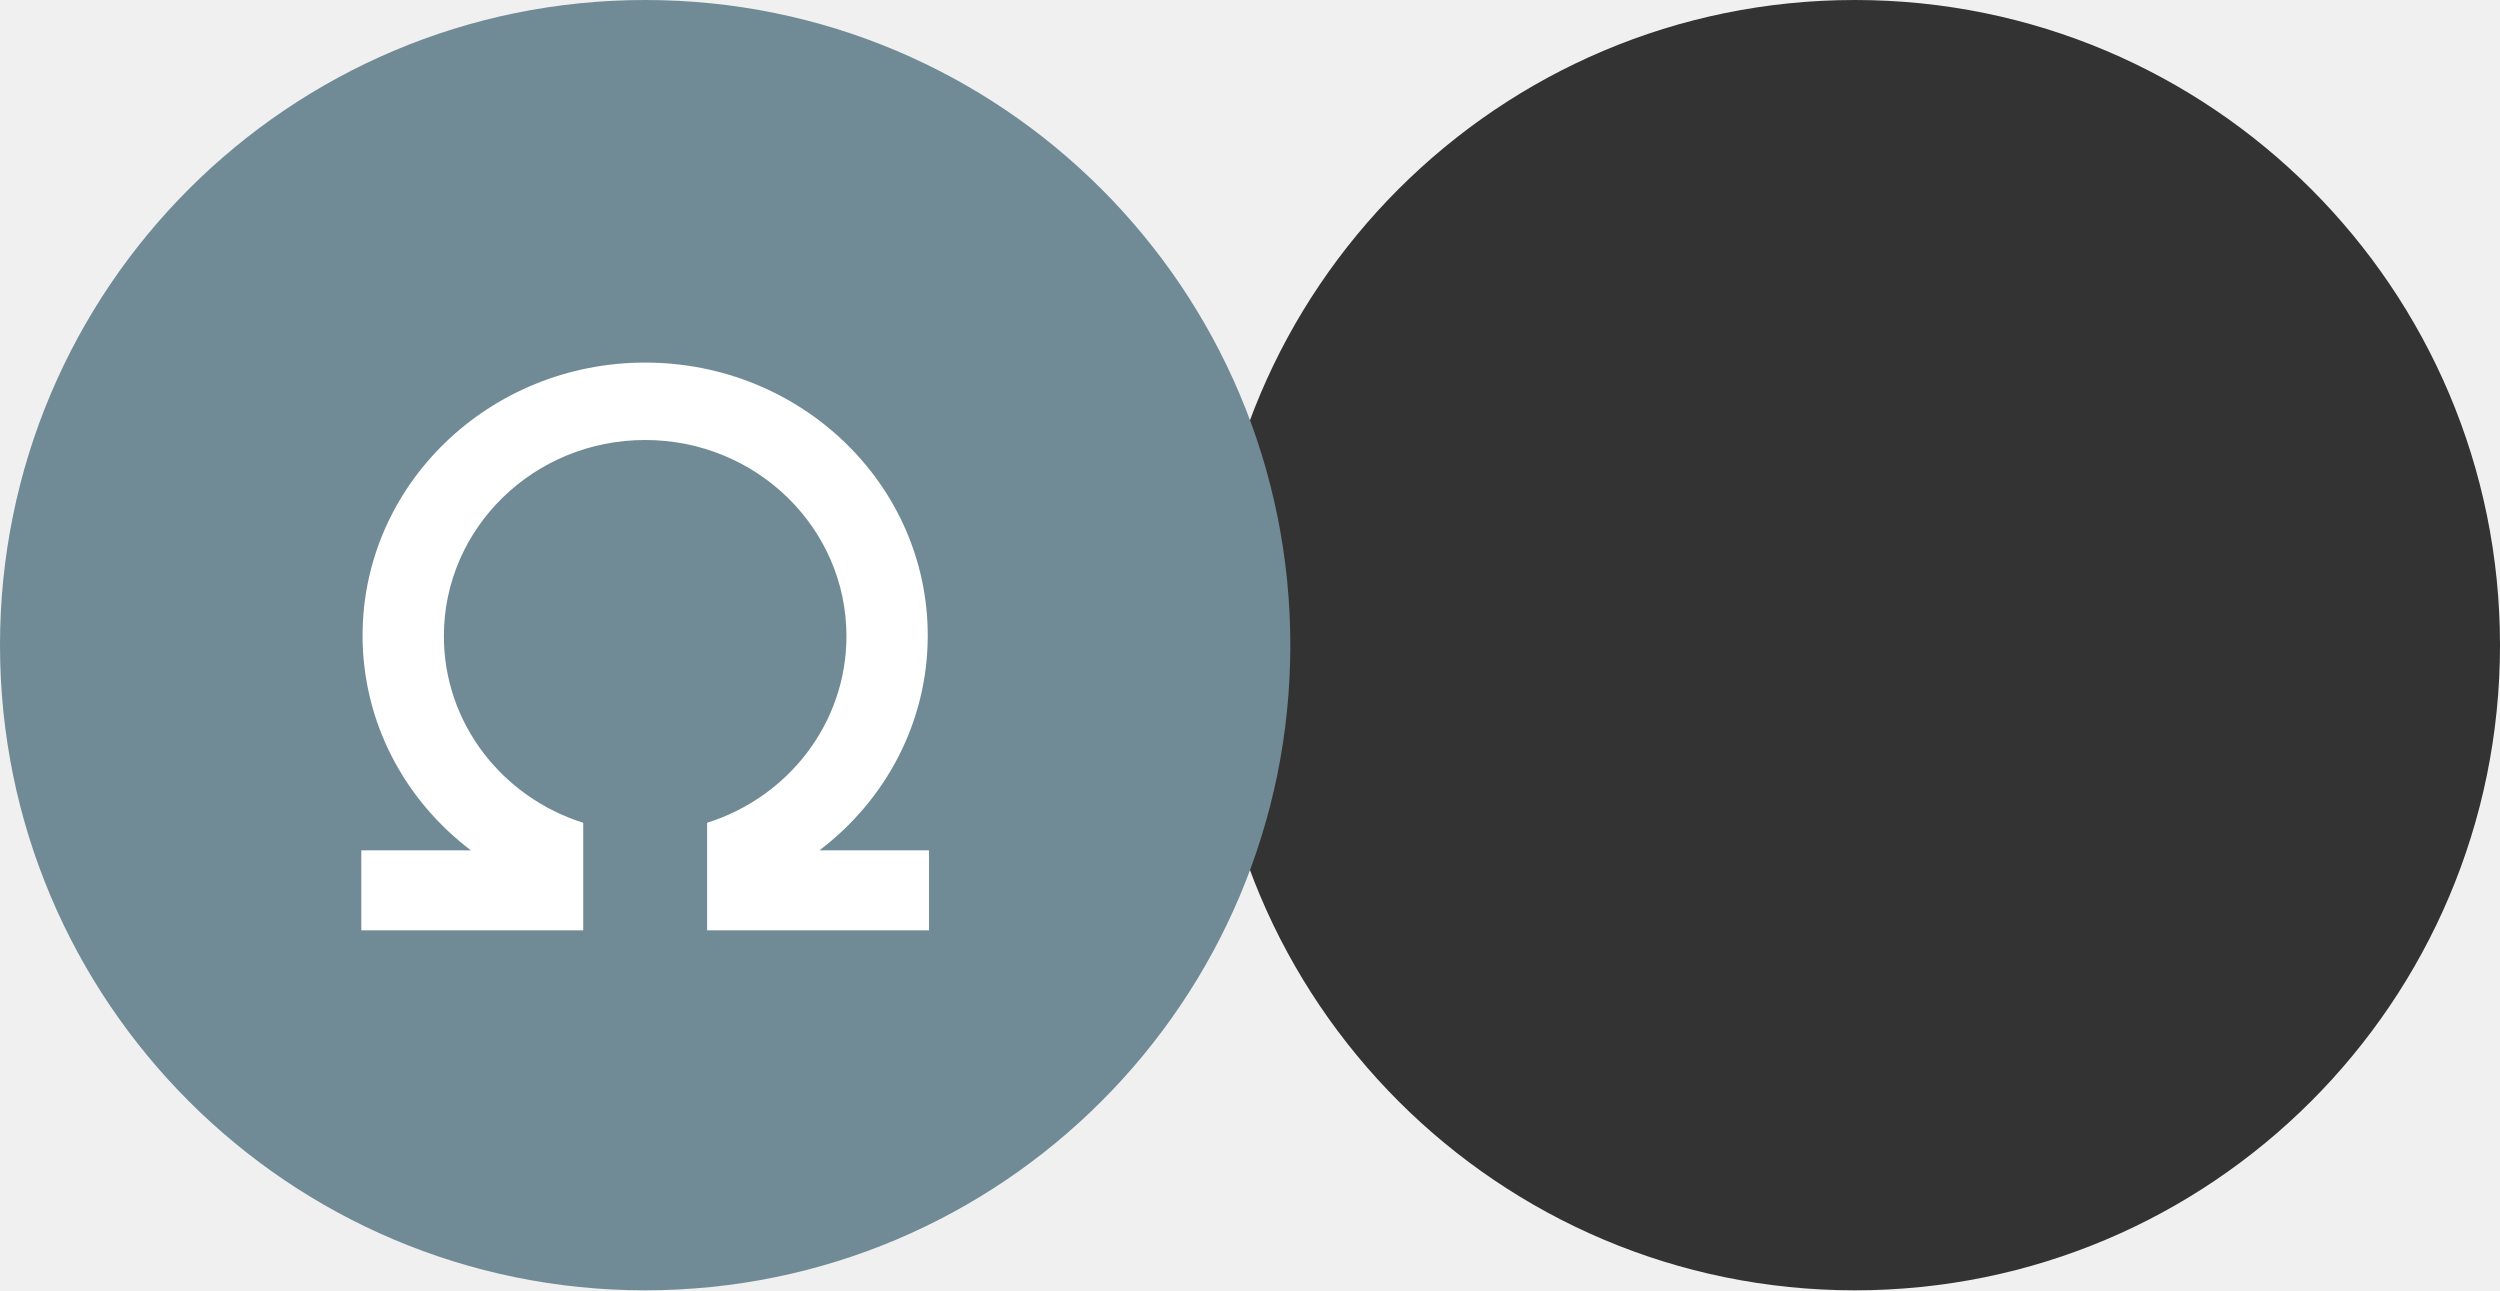
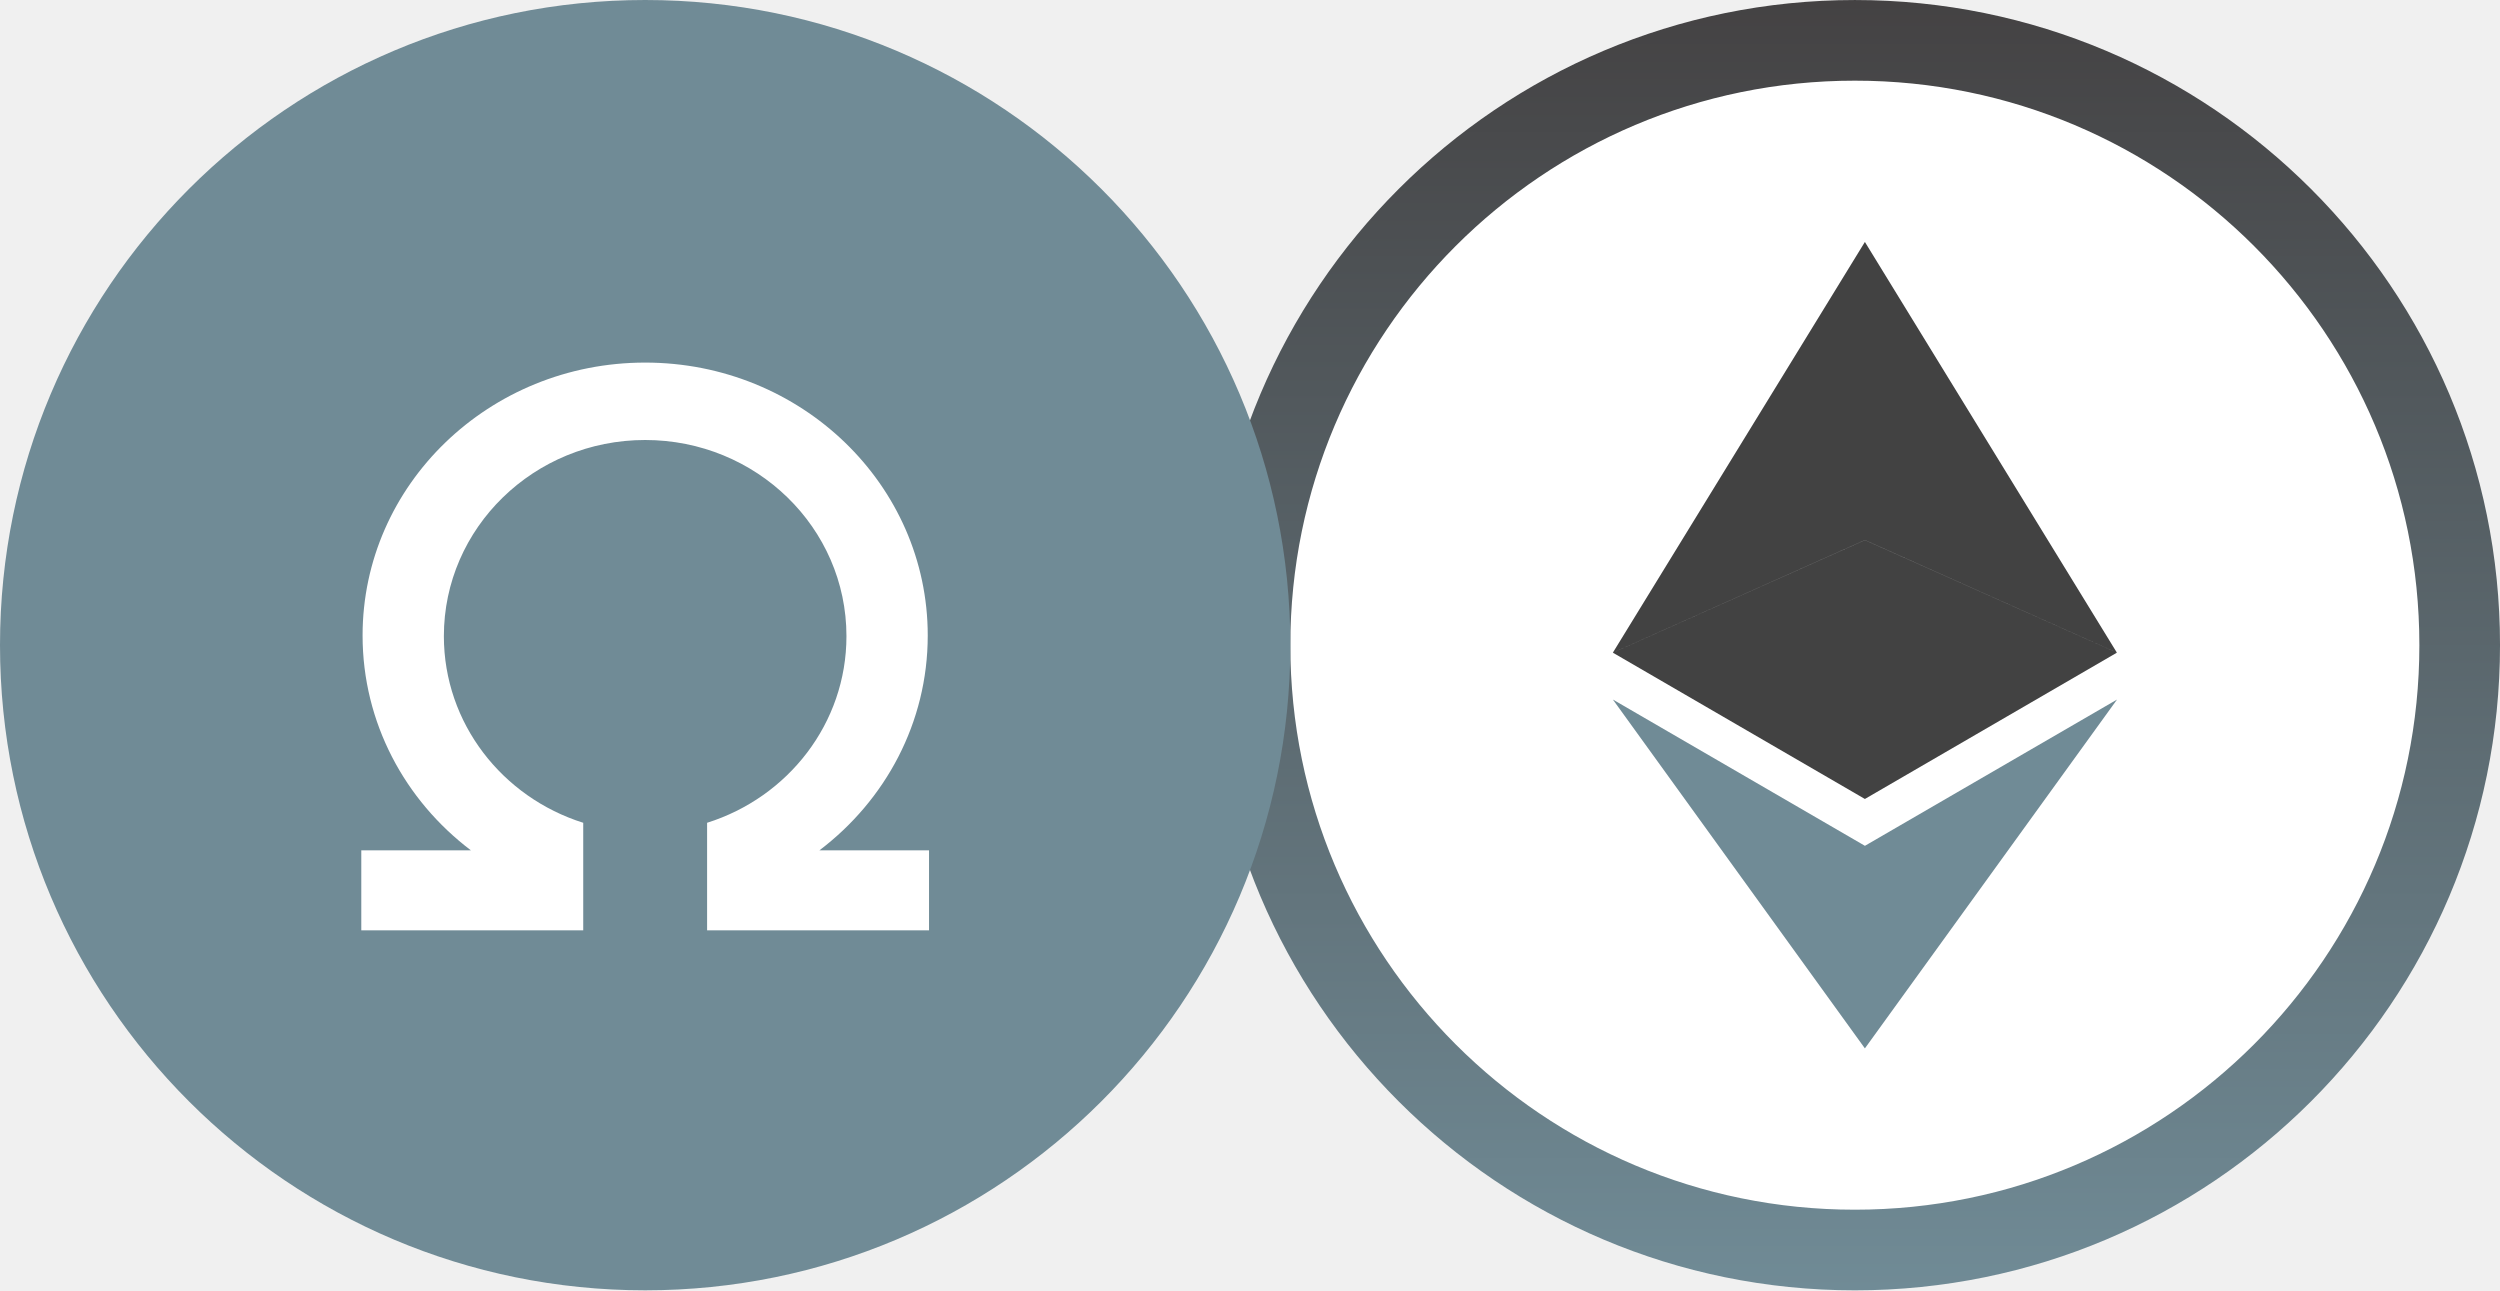
- <svg xmlns="http://www.w3.org/2000/svg" width="62" height="32" viewBox="0 0 62 32" fill="none">
-   <circle cx="46" cy="16" r="16" fill="#333333" />
-   <path d="M0 16C0 7.163 7.163 0 16 0C24.837 0 32 7.163 32 16C32 24.837 24.837 32 16 32C7.163 32 0 24.837 0 16Z" fill="#708B96" />
-   <path fill-rule="evenodd" clip-rule="evenodd" d="M17.536 23.04L17.536 23.072H23.04V21.088H20.322C21.957 19.849 23.008 17.923 23.008 15.76C23.008 12.022 19.87 8.992 16 8.992C12.13 8.992 8.992 12.022 8.992 15.76C8.992 17.923 10.043 19.849 11.678 21.088H8.96V23.072H14.464V23.04V22.365V20.405C12.459 19.774 11.008 17.94 11.008 15.776C11.008 13.09 13.243 10.912 16 10.912C18.757 10.912 20.992 13.09 20.992 15.776C20.992 17.94 19.541 19.774 17.536 20.405V23.04Z" fill="white" />
+ <svg xmlns="http://www.w3.org/2000/svg" width="62" height="32" fill="none" version="1.1" viewBox="0 0 62 32">
+   <defs>
+     <linearGradient id="paint0_linear" x1="16" x2="16" y2="32" gradientTransform="translate(29.99 -.053498)" gradientUnits="userSpaceOnUse">
+       <stop stop-color="#444243" offset="0" />
+       <stop stop-color="#708B96" offset="1" />
+     </linearGradient>
+   </defs>
+   <g transform="translate(.010288 .053497)">
+     <circle cx="45.99" cy="15.947" r="15" fill="#fff" stroke="url(#paint0_linear)" stroke-width="2" />
+     <path d="m46.239 20.923v-7e-4l-6.25-3.627 6.25 8.651v1e-4h1e-4v-1e-4l6.253-8.651z" clip-rule="evenodd" fill="#708b96" fill-rule="evenodd" />
+     <path d="m46.239 5.947v-8e-5 0l6.249 10.185-6.249-2.792-6.25 2.792 6.25-10.185v-0zm-1e-4 7.395-6.25 2.791 6.25 3.628h1e-4l6.249-3.628-6.249-2.791z" clip-rule="evenodd" fill="#424242" fill-rule="evenodd" />
+   </g>
+   <path d="m0 16c0-8.837 7.163-16 16-16 8.837 0 16 7.163 16 16 0 8.837-7.163 16-16 16-8.837 0-16-7.163-16-16z" fill="#708B96" />
+   <path d="m17.536 23.04v.032h5.504v-1.984h-2.718c1.635-1.239 2.686-3.165 2.686-5.328 0-3.738-3.138-6.768-7.008-6.768s-7.008 3.03-7.008 6.768c0 2.163 1.051 4.089 2.686 5.328h-2.718v1.984h5.504v-2.667c-2.005-.631-3.456-2.465-3.456-4.629 0-2.686 2.235-4.864 4.992-4.864s4.992 2.178 4.992 4.864c0 2.164-1.45 3.998-3.456 4.629v2.635z" clip-rule="evenodd" fill="#fff" fill-rule="evenodd" />
</svg>
